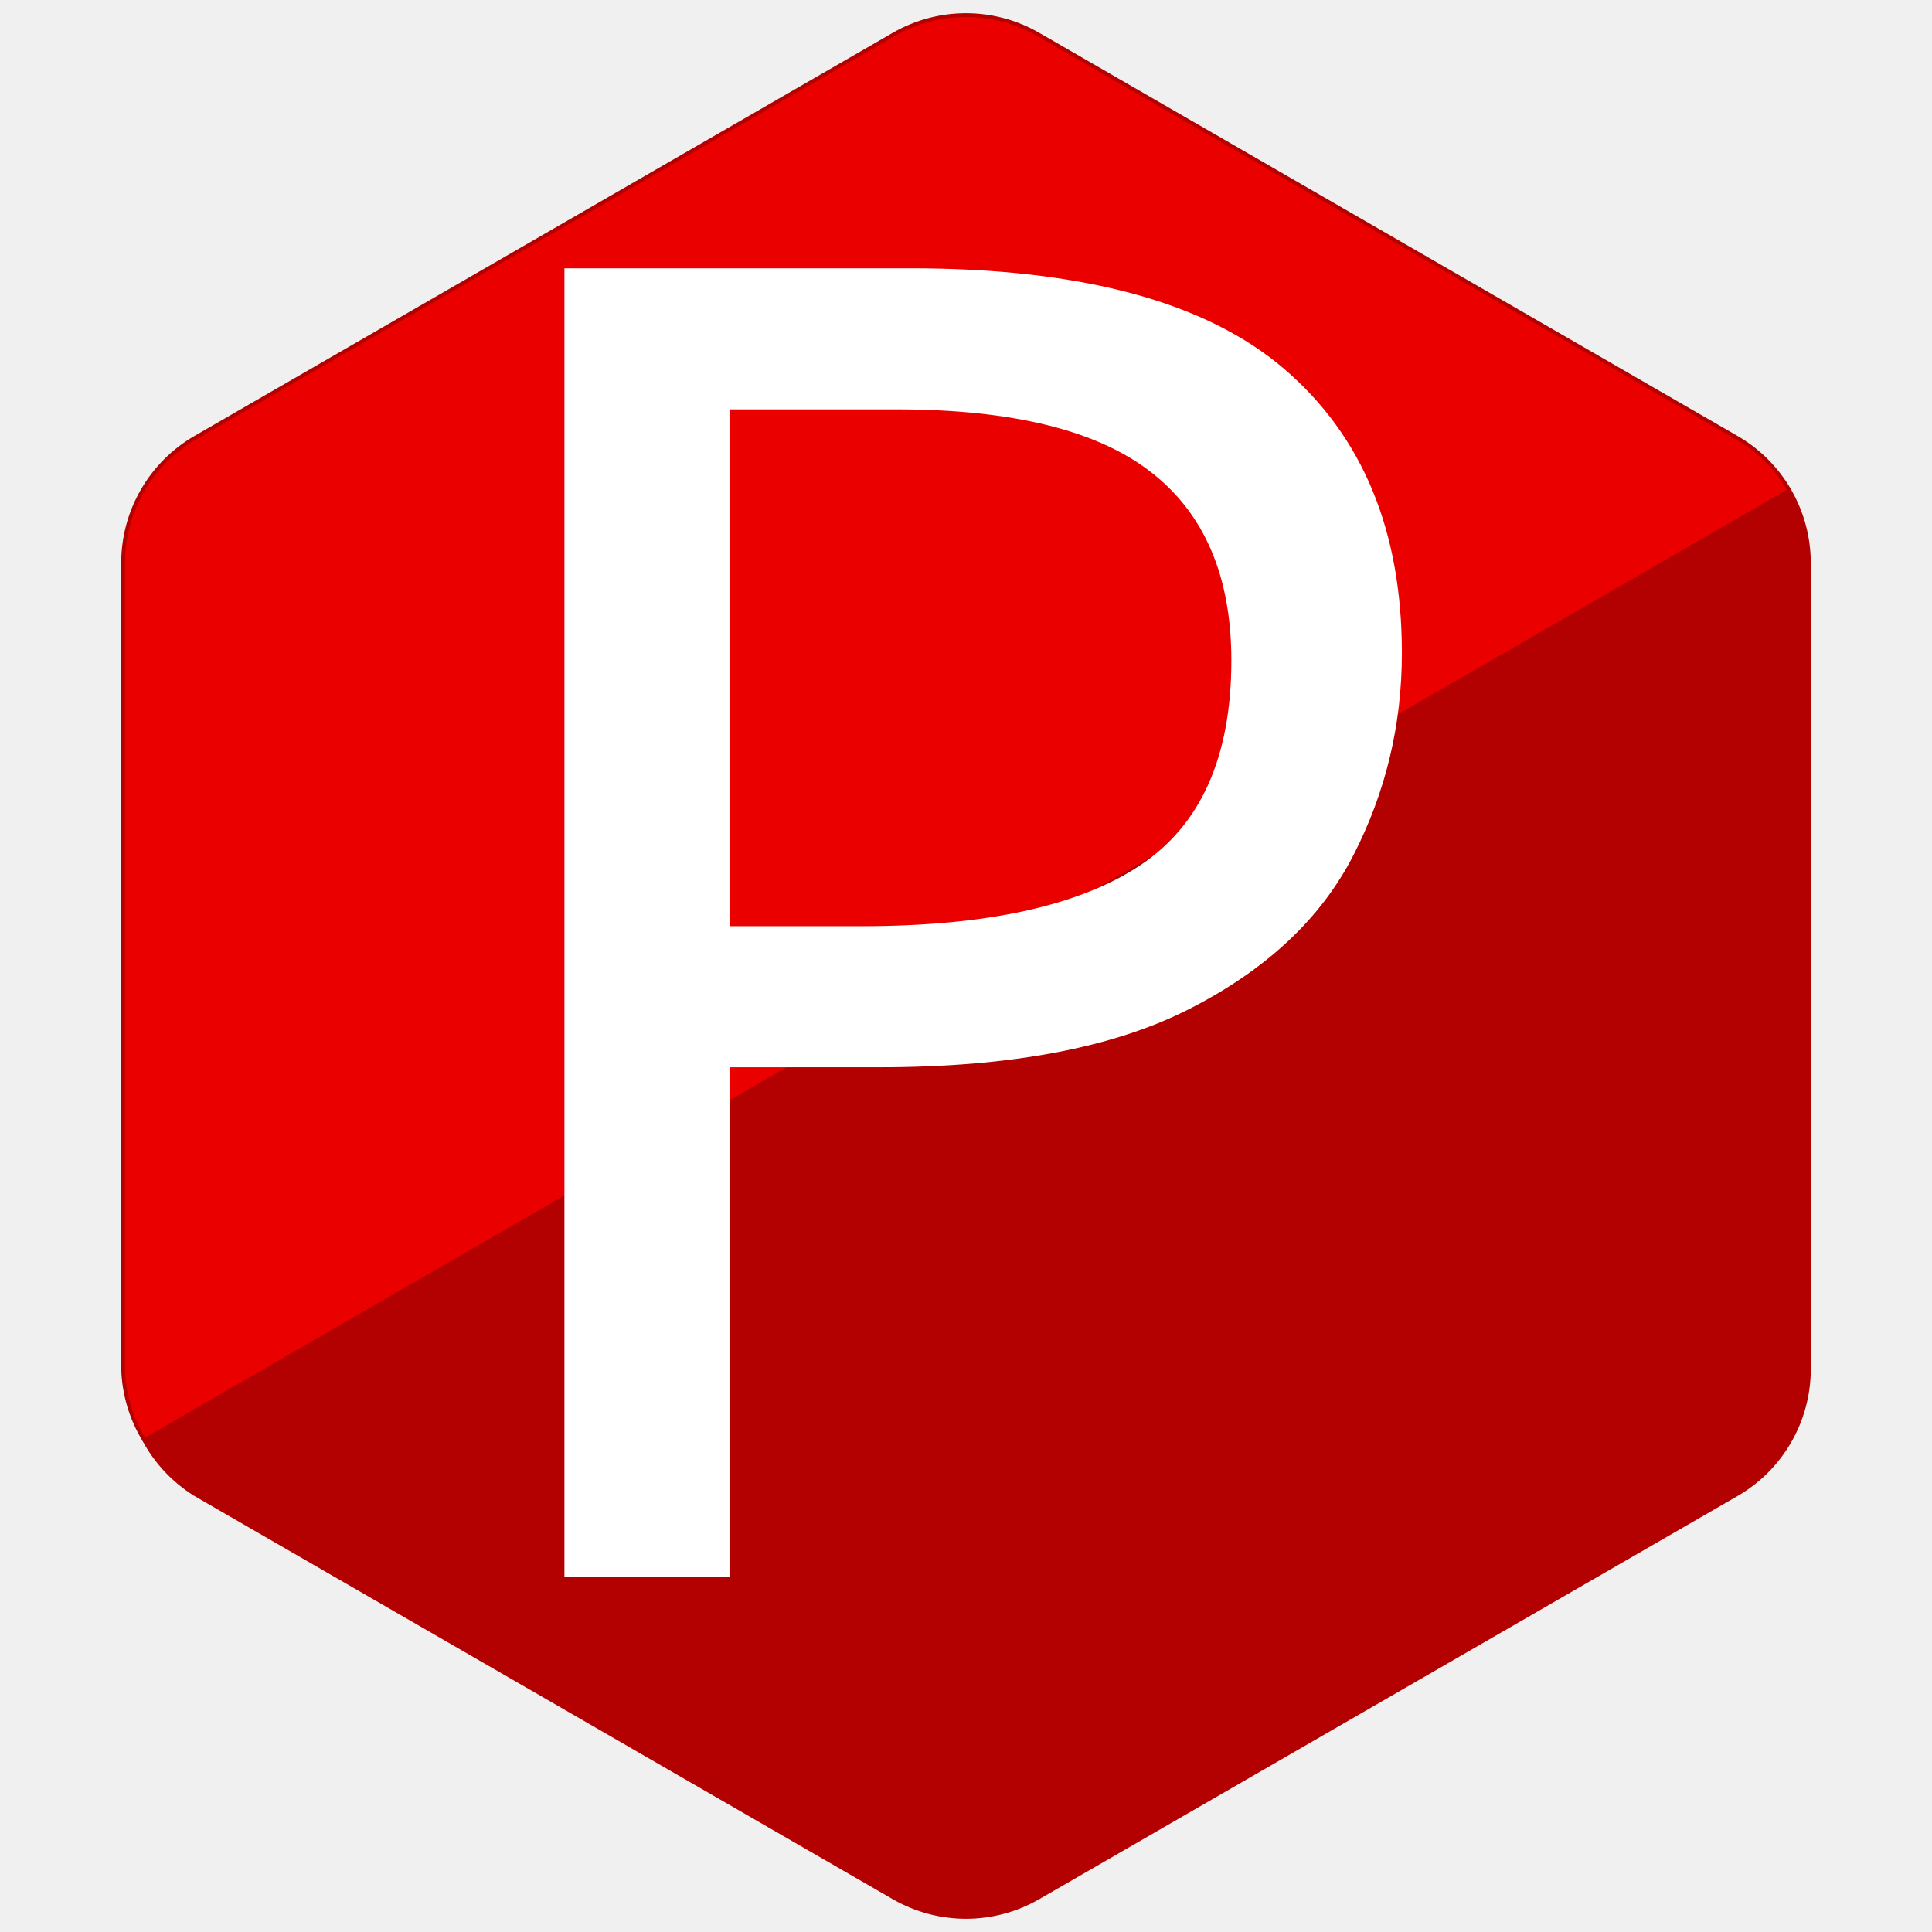
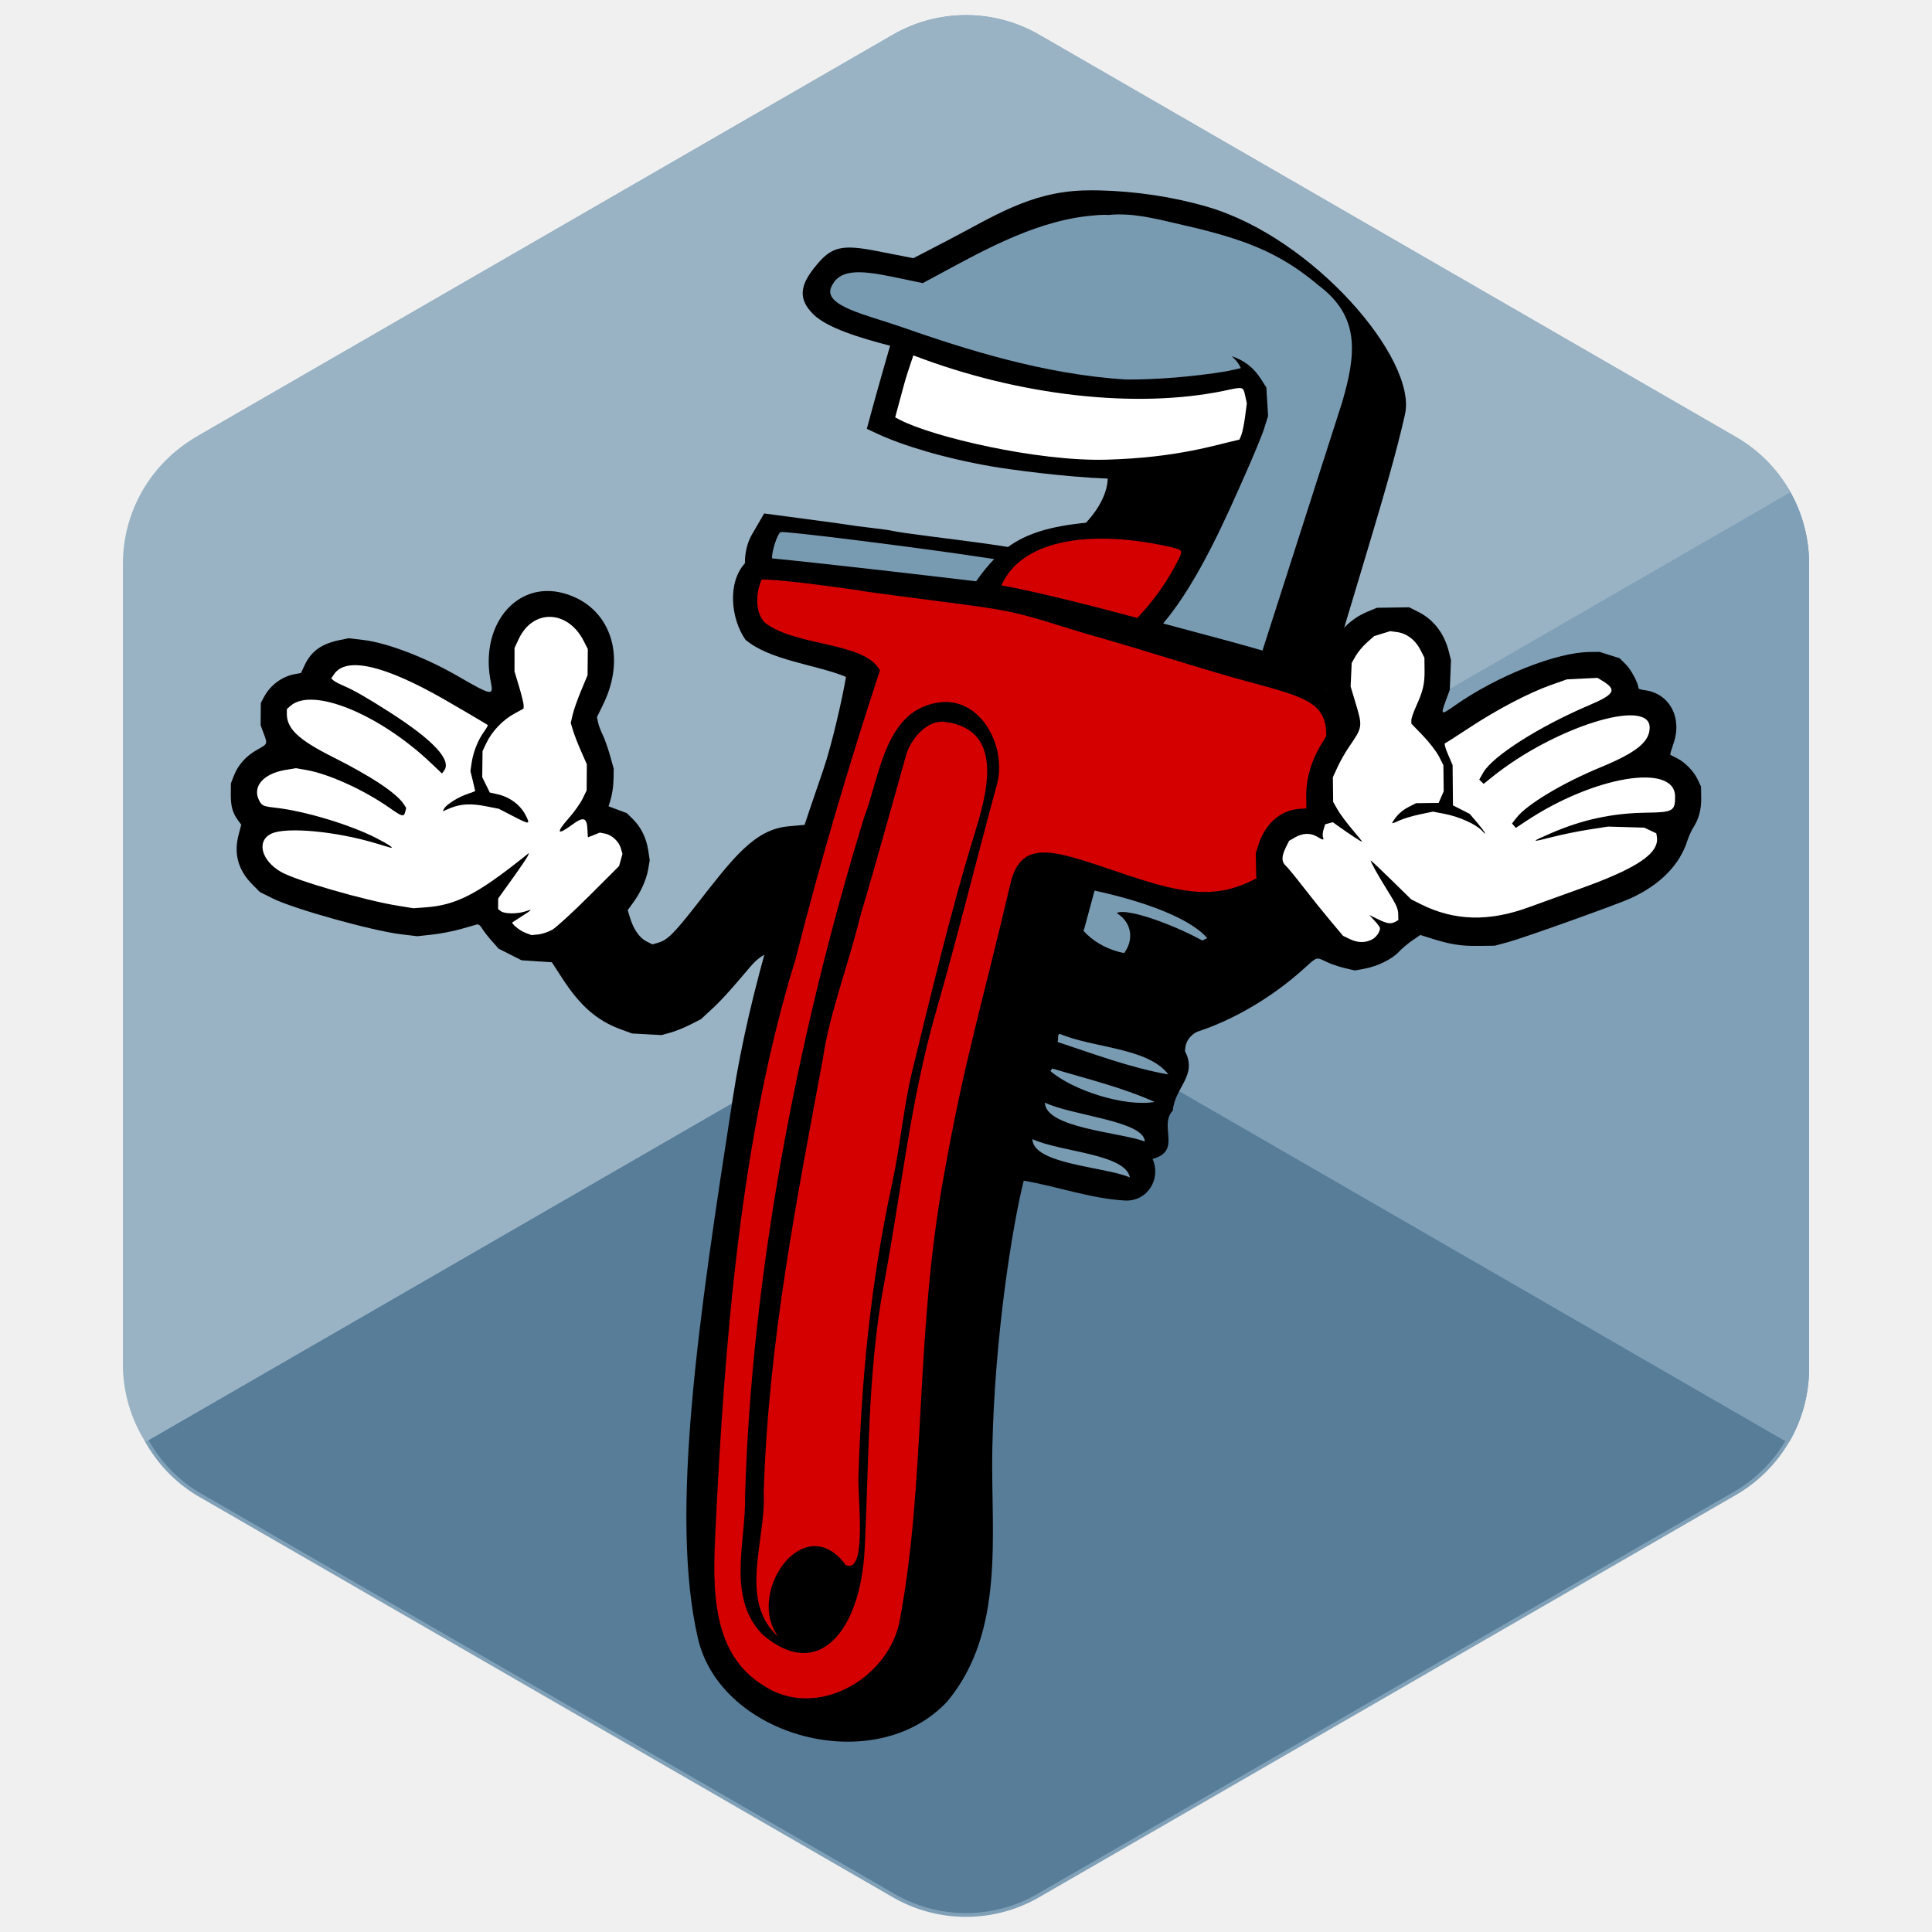
<svg xmlns="http://www.w3.org/2000/svg" viewBox="0 0 128 128" version="1.1" id="svg8" xml:space="preserve">
-   <defs id="defs12" />
-   <g id="g4447" transform="matrix(1.007086,0,0,1.007086,115.6285,51.18188)">
-     <g id="g5141-5" transform="translate(-254.6506,1.218547)">
-       <path id="path349-2-5-6-0-0-8" style="fill:#eb0000;fill-opacity:1;stroke-width:0.248;stroke-linecap:round;stroke-linejoin:round;paint-order:markers fill stroke;stop-color:#000000;stroke:#b30000;stroke-opacity:1;stroke-dasharray:none" d="m 152.696,-23.255 a 9.523,9.523 0 0 0 -4.762,8.246 l 8.5e-4,53.035 a 9.523,9.523 0 0 0 1.398,4.684 l 108.226,-62.484 a 9.523,9.523 0 0 0 -3.483,-3.48 L 208.146,-49.772 a 9.523,9.523 0 0 0 -9.523,6.69e-4 z" />
-       <path id="path349-2-5-6-4-4" style="fill:#b30000;fill-opacity:1;stroke-width:0.248;stroke-linecap:round;stroke-linejoin:round;paint-order:markers fill stroke;stop-color:#000000;stroke:#b30000;stroke-opacity:1;stroke-dasharray:none" d="m 149.338,42.72 a 9.523,9.523 0 0 0 3.357,3.553 l 45.929,26.518 a 9.523,9.523 0 0 0 9.523,-6.6e-4 l 45.928,-26.517 a 9.523,9.523 0 0 0 4.762,-8.246 l -8.2e-4,-53.035 a 9.523,9.523 0 0 0 -1.273,-4.756 z" />
+   <defs id="defs12">
+     <filter style="color-interpolation-filters:sRGB;" id="filter1090" x="0" y="0" width="1" height="1">
+       <feColorMatrix values="1.415 0 0 0.106 -0.208 0 1.415 0 0.106 -0.208 0 0 1.415 0.106 -0.208 0 0 0 1 0" id="feColorMatrix1088" />
+     </filter>
+   </defs>
+   <g id="g8552">
+     <g id="g2909-0-4-7-0-0-3-6" transform="matrix(3.779528,0,0,3.779528,-381.9844,33.10588)">
+       <path id="path349-2-5-6-4-8-1-7-8-7-0-7-0-6" style="fill:#577d99;fill-opacity:1;stroke:#80a0b7;stroke-width:0.066;stroke-linecap:round;stroke-linejoin:round;stroke-dasharray:none;stroke-opacity:1;paint-order:markers fill stroke;stop-color:#000000" d="m 103.626,16.473 a 2.533,2.533 0 0 0 0.893,0.945 l 12.215,7.052 a 2.533,2.533 0 0 0 2.532,-1.75e-4 l 12.214,-7.052 a 2.533,2.533 0 0 0 1.266,-2.193 L 132.746,1.121 A 2.533,2.533 0 0 0 132.408,-0.144 Z" />
+       <path id="path349-2-5-6-0-0-4-1-2-8-2-3-8-2-3-7" style="fill:#80a0b7;fill-opacity:1;stroke:#80a0b7;stroke-width:0.066;stroke-linecap:round;stroke-linejoin:round;stroke-dasharray:none;stroke-opacity:1;paint-order:markers fill stroke;stop-color:#000000" d="m 119.266,-8.122 a 2.533,2.533 0 0 0 -2.532,-1.81e-4 l -12.215,7.052 a 2.533,2.533 0 0 0 -0.893,0.945 l 28.782,16.617 a 2.533,2.533 0 0 0 0.338,-1.265 l 2.2e-4,-14.104 a 2.533,2.533 0 0 0 -1.266,-2.193 z" />
+       <path id="path349-2-5-6-0-0-4-2-9-4-1-5-1-6-3" style="fill:#99b3c5;fill-opacity:1;stroke:#99b3c5;stroke-width:0.066;stroke-linecap:round;stroke-linejoin:round;stroke-dasharray:none;stroke-opacity:1;paint-order:markers fill stroke;stop-color:#000000" d="m 104.52,-1.07 a 2.533,2.533 0 0 0 -1.266,2.193 l 2.2e-4,14.104 a 2.533,2.533 0 0 0 0.372,1.246 l 28.782,-16.617 a 2.533,2.533 0 0 0 -0.926,-0.926 l -12.215,-7.052 a 2.533,2.533 0 0 0 -2.532,1.78e-4 z" />
    </g>
-     <text xml:space="preserve" style="font-style:normal;font-variant:normal;font-weight:normal;font-stretch:normal;font-size:120.524px;line-height:1.25;font-family:'Franklin Gothic Medium';-inkscape-font-specification:'Franklin Gothic Medium, Normal';font-variant-ligatures:normal;font-variant-caps:normal;font-variant-numeric:normal;font-variant-east-asian:normal;letter-spacing:0px;fill:#ffffff;stroke-width:3.013" x="-89.371" y="52.893" id="text4366-4">
-       <tspan id="tspan4364-1" x="-89.371" y="52.893" style="font-style:normal;font-variant:normal;font-weight:normal;font-stretch:normal;font-size:120.524px;font-family:'Franklin Gothic Medium';-inkscape-font-specification:'Franklin Gothic Medium, Normal';font-variant-ligatures:normal;font-variant-caps:normal;font-variant-numeric:normal;font-variant-east-asian:normal;fill:#ffffff;stroke-width:3.013">P</tspan>
-     </text>
+     <g id="g8534">
+       <path id="path1719-9-7" style="fill:#d40000;stroke-width:0.061;stroke-linecap:square;paint-order:markers fill stroke;stop-color:#000000" d="m 49.927,37.083 c -0.532,0.35 -0.883,0.925 -1.037,1.535 -0.213,0.834 -0.138,1.724 0.125,2.538 0.129,0.387 0.3,0.765 0.537,1.097 0.107,0.089 0.223,0.176 0.329,0.248 0.749,0.515 1.629,0.807 2.489,1.058 0.995,0.291 2.014,0.534 2.948,0.995 0.347,0.043 0.709,0.191 0.901,0.499 0.212,0.334 0.197,0.754 0.129,1.129 -0.13,0.673 -0.408,1.304 -0.671,1.933 -0.296,0.702 -0.626,1.396 -0.828,2.133 -0.067,0.254 -0.116,0.516 -0.1,0.779 -1.05,3.682 -2.28,7.307 -3.389,10.969 -0.616,2.031 -1.195,4.074 -1.687,6.142 -0.386,1.623 -0.714,3.26 -0.962,4.914 -0.594,3.837 -1.185,7.673 -1.703,11.521 -0.339,2.529 -0.649,5.069 -0.886,7.607 -0.097,1.024 -0.18,2.044 -0.25,3.071 -0.071,1.055 -0.126,2.117 -0.159,3.18 -0.031,1.047 -0.042,2.106 -0.021,3.158 0.034,1.677 0.144,3.371 0.395,5.037 0.05,0.335 0.109,0.675 0.173,1.011 0.128,0.656 0.263,1.317 0.523,1.936 0.141,0.347 0.31,0.682 0.502,1.004 0.018,0.029 0.063,0.104 0.081,0.132 0.132,0.209 0.273,0.412 0.423,0.608 0.041,0.051 0.1,0.129 0.15,0.189 0.788,0.967 1.79,1.748 2.886,2.336 0.118,0.063 0.259,0.135 0.388,0.198 0.529,0.258 1.094,0.477 1.648,0.646 0.19,0.058 0.381,0.111 0.58,0.16 0.578,0.144 1.167,0.243 1.76,0.296 0.138,0.012 0.301,0.023 0.449,0.03 0.199,0.009 0.423,0.014 0.633,0.012 0.158,-0.002 0.309,-0.006 0.46,-0.015 0.688,-0.037 1.374,-0.142 2.039,-0.322 0.101,-0.027 0.227,-0.064 0.337,-0.098 1.331,-0.413 2.569,-1.156 3.514,-2.186 0.945,-1.141 1.64,-2.479 2.087,-3.89 0.44,-1.377 0.66,-2.816 0.768,-4.255 0.031,-0.412 0.053,-0.84 0.068,-1.259 0.09,-2.518 -0.073,-5.051 -0.001,-7.574 0.083,-3.249 0.346,-6.492 0.748,-9.716 0.276,-2.18 0.607,-4.355 1.056,-6.507 0.096,-0.462 0.204,-0.922 0.317,-1.38 1.702,0.284 3.355,0.799 5.05,1.117 0.636,0.116 1.279,0.21 1.926,0.234 0.517,0.005 1.03,-0.245 1.338,-0.663 0.372,-0.487 0.45,-1.169 0.221,-1.735 -0.04,-0.098 -0.082,-0.195 -0.122,-0.292 0.333,-0.094 0.702,-0.176 0.94,-0.448 0.208,-0.243 0.203,-0.583 0.183,-0.884 -0.032,-0.467 -0.114,-0.96 0.058,-1.412 0.054,-0.154 0.148,-0.292 0.244,-0.419 0.058,-0.568 0.322,-1.084 0.593,-1.576 0.226,-0.418 0.472,-0.861 0.461,-1.351 -0.004,-0.305 -0.113,-0.597 -0.256,-0.862 -0.002,-0.383 0.101,-0.777 0.353,-1.073 0.329,-0.398 0.822,-0.596 1.275,-0.815 0.367,-0.177 0.759,-0.383 0.961,-0.756 0.093,-0.168 0.135,-0.358 0.153,-0.548 0.388,-0.61 0.594,-1.316 0.73,-2.02 0.12,-0.676 0.181,-1.369 0.101,-2.053 -0.034,-0.246 -0.08,-0.502 -0.229,-0.707 -0.089,-0.172 -0.179,-0.344 -0.268,-0.515 0.194,0.091 0.394,0.169 0.583,0.267 0.884,0.611 1.976,0.875 3.042,0.838 1.434,-0.047 2.84,-0.581 3.97,-1.459 0.516,-0.401 0.97,-0.881 1.339,-1.419 1.099,-1.211 1.88,-2.675 2.476,-4.188 0.103,-0.264 0.201,-0.525 0.293,-0.788 0.35,-0.992 0.64,-2.004 0.913,-3.012 0.082,-0.306 -0.138,-0.408 -0.062,-0.715 0.023,-0.505 -0.121,-1.024 -0.444,-1.418 -0.398,-0.493 -1.819,-0.476 -2.395,-0.716 -0.89,-0.367 -3.092,-2.684 -3.998,-3.004 -8.664,-2.627 -14.867,-3.839 -23.533,-6.459 -1.171,-0.352 -2.342,-0.708 -3.515,-1.049 -3.375,-0.271 -6.751,-0.556 -10.108,-1.005 l -0.009,0.005 z" />
+       <path id="path3785-8-0" style="fill:#799bb2;fill-opacity:1;stroke-width:0.061;stroke-linecap:square;paint-order:markers fill stroke;stop-color:#000000" d="m 71.604,13.52 c -0.556,0.064 -1.393,0.428 -1.91,0.475 -0.607,0.057 -1.224,0.141 -1.828,0.264 -0.132,0.027 -0.257,0.055 -0.381,0.084 -0.243,0.055 -0.485,0.119 -0.717,0.186 -0.493,0.143 -0.983,0.319 -1.453,0.51 -0.562,0.229 -1.13,0.494 -1.678,0.771 -0.859,0.44 -1.713,0.89 -2.57,1.334 -0.905,0.29 -1.932,-0.204 -2.949,-0.381 -0.229,-0.036 -0.458,-0.067 -0.689,-0.082 -0.045,-0.002 -0.108,-0.005 -0.16,-0.006 -0.494,-0.019 -1.103,-0.157 -1.529,0.109 -0.517,0.319 -0.872,0.824 -1.248,1.287 -0.271,0.339 -0.543,0.674 -0.729,1.066 -0.011,0.024 -0.042,0.093 -0.059,0.135 -0.18,0.437 0.261,0.649 0.242,1.117 8.888,2.811 17.479,5.574 26.461,8.229 -0.792,3.318 -3.306,9.286 -4.092,12.605 -0.974,-0.216 -1.948,-0.434 -2.922,-0.65 -0.055,-0.039 -0.133,-0.037 -0.197,-0.059 -1.009,-0.23 -2.003,-0.523 -2.992,-0.826 -0.558,-0.176 -1.117,-0.35 -1.658,-0.574 -0.099,-0.045 -0.195,-0.096 -0.293,-0.145 -0.227,-0.584 -0.278,-1.214 -0.348,-1.83 -0.021,-0.2 -0.042,-0.401 -0.062,-0.602 -0.624,-0.112 -1.25,-0.22 -1.873,-0.305 -2.035,-0.289 -4.076,-0.52 -6.111,-0.807 -0.506,-0.072 -1.004,-0.189 -1.512,-0.25 -0.766,-0.1 -1.536,-0.172 -2.299,-0.299 -1.591,-0.23 -3.186,-0.432 -4.779,-0.645 -0.174,-0.023 -0.348,-0.045 -0.521,-0.068 -0.285,0.499 -0.582,0.985 -0.854,1.492 -0.263,0.57 -0.366,1.213 -0.309,1.838 -0.015,0.074 0.065,0.064 0.115,0.08 1.017,0.235 2.032,0.476 3.051,0.701 1.45,0.191 2.902,0.363 4.348,0.588 0.817,0.133 1.641,0.229 2.461,0.342 1.853,0.245 3.709,0.472 5.561,0.736 1.097,0.16 2.189,0.363 3.256,0.668 1.511,0.422 2.995,0.936 4.508,1.352 2.321,0.662 4.626,1.389 6.936,2.084 1.174,0.352 2.357,0.69 3.543,1.008 0.95,0.262 1.907,0.512 2.82,0.887 0.56,0.234 1.115,0.552 1.473,1.057 0.34,0.483 0.438,1.089 0.436,1.668 10e-4,0.388 -0.035,0.776 -0.084,1.16 l 3.471,1.01 c -0.125,-0.428 -0.279,-0.849 -0.465,-1.254 -0.027,-0.058 -0.067,-0.145 -0.102,-0.213 -0.565,-1.148 -1.397,-2.161 -2.404,-2.949 -0.281,-0.23 -0.563,-0.461 -0.844,-0.691 0.307,-1.185 0.617,-2.367 0.969,-3.539 0.67,-2.282 1.352,-4.562 2.025,-6.844 0.189,-0.604 0.386,-1.189 0.557,-1.797 -0.169,-4.198 0.282,-4.374 0.904,-8.926 -0.021,-0.036 -0.06,-0.105 -0.088,-0.154 -0.677,-1.174 -1.542,-3.235 -2.512,-4.18 -0.098,-0.096 -0.215,-0.205 -0.322,-0.305 -0.374,-0.345 -0.767,-0.681 -1.162,-0.99 -1.895,-1.481 -4.044,-2.62 -6.295,-3.457 -1.147,-0.425 -2.35,-0.777 -3.557,-1.043 -1.009,-0.223 -2.023,-0.387 -3.053,-0.494 -0.977,-0.101 -2.961,0.849 -2.961,-0.139 0,-0.309 -0.231,-0.378 -0.564,-0.34 z m -0.85,44.547 -4.463,18.967 8.906,2.123 6.014,-18.568 z" />
+       <path style="fill:#ffffff;stroke-width:0.096;stroke-linecap:square;paint-order:markers fill stroke;stop-color:#000000" d="m 60.51,23.54 c -0.051,0.004 -0.514,0.885 -0.82,2.012 l -0.384,2.094 c 0.008,0.973 9.63,2.897 13.91,3.098 0.75,0.029 5.218,-0.719 6.143,-0.921 0.513,-0.112 1.579,-0.074 2.08,-0.212 l 0.873,-0.468 0.182,-0.329 c 0.09,-0.163 0.344,-0.618 0.408,-1.106 0.182,-0.486 -0.014,-1.118 -0.052,-1.59 -0.137,-0.63 -0.526,-0.753 -1.818,-0.333 l -1.197,0.207 -2.256,0.204 c -5.861,0.161 -11.75,-0.997 -17.069,-2.656 z" id="path3989-2" />
+       <path id="path1354-9-1-1" style="fill:#000000;stroke-width:0.102" d="m 72.797,12.613 c -0.352,-0.008 -0.705,-0.003 -1.057,0.006 -3.552,0.129 -5.931,1.737 -9.01,3.336 l -2.215,1.15 -2.471,-0.482 c -2.222,-0.435 -2.932,-0.278 -3.904,0.883 -0.957,1.141 -1.464,2.146 -0.236,3.336 0.893,0.865 2.988,1.53 5.068,2.062 0,0 -0.769,2.654 -1.197,4.232 l -0.346,1.273 0.699,0.328 c 1.662,0.775 4.437,1.625 7.617,2.172 1.113,0.191 4.743,0.691 7.643,0.799 -0.013,0.733 -0.39,1.799 -1.439,2.924 -2.439,0.242 -3.967,0.735 -5.166,1.607 -0.868,-0.144 -2.147,-0.325 -5.119,-0.699 -1.187,-0.15 -2.298,-0.31 -2.467,-0.355 -0.168,-0.046 -0.845,-0.143 -1.506,-0.217 -0.66,-0.074 -1.268,-0.154 -1.352,-0.176 -0.083,-0.022 -1.404,-0.204 -2.934,-0.406 l -2.779,-0.367 -0.836,1.443 c -0.281,0.486 -0.449,1.207 -0.436,1.854 -1.185,1.297 -0.926,3.697 0.037,5.072 1.63,1.374 4.692,1.644 6.658,2.457 -0.191,1.178 -0.901,4.399 -1.506,6.158 -2.415,7.026 -4.841,14.313 -5.99,21.727 -2.247,14.49 -4.213,27.585 -2.314,35.813 1.511,6.548 11.724,9.32 16.523,4.182 3.879,-4.677 2.869,-11.119 2.982,-16.734 0.151,-7.476 1.332,-14.774 2.08,-17.771 2.236,0.389 4.448,1.189 6.699,1.318 1.489,0.079 2.426,-1.419 1.836,-2.758 1.985,-0.531 0.376,-2.183 1.344,-3.203 0.122,-1.533 1.655,-2.32 0.807,-3.928 0.028,-1.87 2.549,-1.272 2.734,-3.078 0.922,-1.449 1.112,-4.294 0.58,-4.945 2.651,1.843 6.779,0.676 8.643,-2.057 2.233,-2.467 3.143,-5.859 3.977,-9.004 0.046,-1.081 -0.855,-1.458 -1.902,-1.719 1.296,2.9 -1.342,6.637 -2.793,9.209 -0.58,1.377 -4.895,3.707 -4.768,3.129 4.928,-1.761 7.211,-7.208 7.623,-12.055 l -0.086,-0.291 c -0.713,-0.176 -1.47,-0.313 -2.076,-0.559 -0.451,-0.657 -0.995,-1.266 -1.646,-1.799 L 87.881,45.729 C 89.327,40.308 92.049,32.156 93.088,27.434 93.889,23.795 87.03,15.76 80.008,13.707 77.704,13.033 75.258,12.672 72.797,12.613 Z m 19.723,36.225 c 0.008,0.002 0.016,0.006 0.023,0.008 -0.022,-0.048 -0.041,-0.097 -0.064,-0.145 z m -0.041,-0.137 -0.016,-0.053 -0.293,-0.471 c 0.12,0.171 0.22,0.346 0.309,0.523 z M 74.102,14.207 c 1.476,-0.013 2.881,0.388 4.328,0.715 1.08,0.244 2.027,0.489 2.879,0.75 2.556,0.784 4.251,1.721 6.07,3.252 2.743,2.065 2.471,4.541 1.541,7.729 l -5.277,16.447 c -0.674,-0.191 -1.408,-0.405 -2.256,-0.633 l -4.309,-1.156 c 0.002,-0.011 0.009,-0.034 0.012,-0.045 2.364,-2.769 4.386,-7.541 5.363,-9.729 0.586,-1.311 1.178,-2.744 1.314,-3.184 L 84.014,27.555 83.957,26.611 83.898,25.668 83.551,25.125 c -0.497,-0.775 -1.099,-1.243 -1.951,-1.527 0.416,0.372 0.508,0.592 0.613,0.793 0,0 -0.64,0.139 -0.961,0.209 -2.188,0.36 -4.59,0.551 -6.637,0.544 -5.434,-0.33 -10.721,-2.021 -14.921,-3.492 -2.222,-0.778 -5.175,-1.378 -4.623,-2.631 0.515,-1.17 1.776,-1.159 4.102,-0.674 l 1.961,0.41 1.705,-0.918 c 3.08,-1.659 6.764,-3.627 10.627,-3.6 0.214,-0.02 0.426,-0.031 0.637,-0.033 z m -13.592,9.336 c 7.054,2.707 14.772,3.54 20.553,2.355 1.327,-0.29 1.299,-0.296 1.436,0.334 l 0.107,0.492 -0.117,0.887 c -0.064,0.488 -0.174,1.027 -0.244,1.199 L 82.117,29.125 c -1.568,0.345 -4.098,1.201 -8.824,1.33 -4.586,0.125 -11.525,-1.517 -13.686,-2.646 l -0.301,-0.158 0.555,-2.049 c 0.306,-1.127 0.652,-2.008 0.648,-2.059 z M 51.719,35.254 c 0.173,-0.099 9.118,1.02 13.518,1.691 l 0.631,0.096 c -0.414,0.424 -0.803,0.91 -1.199,1.469 -2.852,-0.337 -9.689,-1.139 -13.516,-1.516 -0.04,-0.399 0.331,-1.606 0.566,-1.74 z m -1.26,3.148 c 0.327,-0.033 1.419,0.068 2.82,0.225 l 0.994,0.127 c 1.46,0.188 2.727,0.365 2.814,0.393 0.088,0.028 2.284,0.324 4.881,0.656 4.786,0.613 5.202,0.697 8.514,1.732 1.023,0.32 1.931,0.594 2.018,0.609 0.087,0.015 1.429,0.408 2.982,0.873 1.553,0.465 4.695,1.462 7.018,2.092 4.296,1.164 5.533,1.46 5.354,4.113 -0.85,3.302 -1.712,7.342 -4.416,8.861 -2.711,1.523 -4.855,1.188 -8.648,-0.072 -4.645,-1.543 -7.09,-2.698 -7.85,0.545 -1.909,8.153 -3.025,11.58 -4.396,19.275 -1.961,10.685 -1.161,20.276 -2.973,29.729 -0.87,3.792 -5.604,6.412 -9.029,4.08 -3.386,-2.088 -3.322,-6.386 -3.156,-9.904 0.615,-13.074 1.718,-26.538 5.309,-38.146 1.636,-6.472 3.54,-12.897 5.6,-19.166 -0.978,-1.919 -5.55,-1.566 -7.613,-3.164 -0.692,-0.682 -0.6,-2.045 -0.221,-2.857 z m 11.973,8.111 c -3.815,0.35 -4.1,4.84 -5.184,7.646 -4.562,14.871 -7.462,30.612 -7.885,44.949 0.069,3.055 -1.251,6.734 1.178,9.205 3.74,3.183 6.471,-0.372 6.74,-5.604 0.299,-5.8 0.185,-11.8 1.283,-17.627 1.132,-6.008 1.737,-12.099 3.432,-17.996 1.45,-5.047 2.692,-10.116 4.059,-15.135 0.63,-2.316 -0.896,-5.606 -3.623,-5.439 z m 0.139,1.312 c 4.131,0.498 2.748,4.966 1.965,7.52 -1.579,5.149 -2.797,10.316 -4.072,15.506 -0.601,2.448 -0.797,4.967 -1.365,7.59 -1.452,6.708 -2.029,13.065 -2.225,19.406 -0.046,1.499 0.579,6.469 -0.836,5.842 -2.78,-3.773 -6.668,1.902 -4.459,4.76 -2.697,-2.382 -0.815,-6.404 -0.982,-9.545 0.313,-10.121 2.231,-19.616 3.938,-28.861 0.396,-2.778 1.676,-6.149 2.41,-9.156 1.215,-4.125 1.972,-6.903 3.096,-10.883 0.28,-0.992 1.356,-2.319 2.531,-2.178 z m 9.947,11.182 c 2.685,0.571 7.026,1.858 7.848,3.732 -1.686,-1.121 -5.577,-2.655 -6.385,-2.25 1.747,1.087 0.71,3.477 -1.119,3.408 -1.076,0.461 3.177,1.093 4.232,1.764 1.836,0.646 2.389,1.248 0.219,0.305 -2.251,-1.444 -7.82,-0.515 -5.494,-4.377 0.231,-0.861 0.464,-1.722 0.699,-2.582 z m -1.273,7.35 c 1.613,0.601 6.2,0.986 5.992,2.346 -1.713,-0.799 -5.471,-0.964 -5.992,-2.346 z M 70.225,68.5 c 2.185,0.934 5.853,0.911 7.178,2.684 -2.455,-0.427 -4.933,-1.356 -7.346,-2.154 0.094,-0.111 -0.037,-0.523 0.168,-0.529 z m -0.502,2.293 c 2.273,0.682 4.607,1.243 6.773,2.213 -1.999,0.343 -5.439,-0.776 -6.906,-2.049 l 0.117,-0.146 z m -0.494,2.254 c 1.689,0.855 6.571,1.2 6.617,2.578 -1.684,-0.617 -6.596,-0.892 -6.617,-2.578 z m -0.828,2.424 c 1.854,0.858 6.16,0.963 6.457,2.539 -1.6,-0.714 -6.42,-0.858 -6.457,-2.539 z" />
+       <path style="fill:#d40000;fill-opacity:1;stroke-width:0.077;stroke-linecap:square;paint-order:markers fill stroke;stop-color:#000000" d="m 66.346,38.785 c 2.137,0.365 6.392,1.451 9.007,2.157 0.523,-0.572 1.617,-1.722 2.673,-3.774 0.382,-0.742 0.295,-0.719 -0.371,-0.9 -4.977,-1.164 -9.881,-0.701 -11.31,2.517 z" id="path3993-6" />
+       <g id="g1668-7-4" transform="matrix(0.1018191,-0.00122642,0.00122642,0.1018191,-77.79513,160.6534)">
+         <path id="path1660-5-9" style="opacity:1;fill:#ffffff;stroke-width:0.6;stroke-linecap:square;paint-order:markers fill stroke;stop-color:#000000" d="m 1680.895,-1148.801 c -3.623,1.069 -7.246,2.141 -10.869,3.209 -3.188,2.806 -6.585,5.414 -9.314,8.695 -1.872,2.111 -3.471,4.444 -4.823,6.918 -0.552,1.003 -1.225,1.969 -1.702,2.994 -0.309,5.335 -0.619,10.67 -0.926,16.006 1.741,6.225 3.658,12.403 5.238,18.671 0.733,3.03 1.252,6.356 -0.086,9.302 -1.655,3.73 -4.248,6.931 -6.52,10.291 -3.476,5.095 -6.494,10.499 -9.04,16.116 -0.6,1.335 -1.316,2.644 -1.846,3.995 v 16.867 c 1.912,3.413 3.686,6.918 6,10.085 1.762,2.514 3.609,4.969 5.539,7.356 -3.185,-2.247 -6.318,-4.565 -9.449,-6.887 -2.33,0.585 -4.659,1.171 -6.988,1.756 -0.826,2.745 -2.076,5.422 -2.178,8.33 -3.098,-2.057 -6.946,-2.974 -10.629,-2.359 -3.2,0.44 -6.05,2.05 -8.803,3.642 -0.666,0.418 -1.452,0.722 -2.047,1.209 -1.731,3.66 -4.043,7.163 -4.701,11.226 -0.507,2.716 0.288,5.714 2.391,7.578 2.593,2.742 4.843,5.788 7.194,8.736 5.165,6.749 10.302,13.521 15.59,20.175 4.649,5.896 9.46,11.662 14.208,17.479 3.666,1.752 7.255,3.969 11.377,4.426 3.808,0.498 7.848,-0.348 11.023,-2.539 2.466,-1.846 4.529,-4.544 4.94,-7.664 0.258,-1.143 -0.478,-2.27 -1.016,-3.109 2.657,1.171 5.745,2.044 8.575,0.939 1.569,-0.605 2.993,-1.519 4.489,-2.277 -0.138,-3.039 0.232,-6.16 -0.653,-9.117 -1.207,-3.806 -3.406,-7.187 -5.397,-10.615 -2.251,-3.733 -4.524,-7.454 -6.661,-11.254 6.007,5.948 12.001,12.028 17.998,18.031 5.388,2.793 10.738,5.714 16.466,7.769 11.072,4.141 23.072,5.682 34.838,4.628 9.985,-0.834 19.745,-3.415 29.134,-6.841 12.831,-4.54 25.731,-8.882 38.555,-13.439 9.697,-3.562 19.382,-7.301 28.445,-12.297 4.782,-2.708 9.562,-5.749 13.013,-10.108 2.306,-2.899 3.656,-6.692 3.045,-10.41 -0.155,-1.099 -0.311,-2.198 -0.466,-3.297 -3.037,-1.48 -6.072,-2.963 -9.107,-4.445 -8.091,-0.323 -16.184,-0.691 -24.273,-0.982 -8.214,1.18 -16.451,2.229 -24.594,3.842 -1.19,0.236 -2.382,0.461 -3.57,0.703 1.677,-0.617 3.367,-1.183 4.959,-1.713 7.388,-2.422 15.104,-4.32 22.686,-5.557 2.872,-0.458 5.612,-0.841 8.516,-1.14 5.945,-0.638 12.111,-0.903 18.166,-0.893 4.373,-0.071 8.802,0.065 13.107,-0.832 2.403,-0.499 4.811,-1.862 5.785,-4.221 1.089,-2.573 0.986,-5.444 0.969,-8.184 -0.124,-3.707 -2.047,-7.274 -5.073,-9.418 -4.086,-2.952 -9.236,-3.867 -14.165,-4.174 -8.944,-0.432 -17.856,1.135 -26.499,3.308 -15.49,4.027 -30.322,10.377 -44.258,18.211 -5.287,2.952 -10.363,6.258 -15.439,9.555 -0.578,-0.463 0.416,-0.937 0.618,-1.405 3.288,-4.401 7.795,-7.659 12.267,-10.756 8.652,-5.848 17.982,-10.794 27.348,-15.261 6.453,-3.083 13.071,-5.798 19.701,-8.47 7.122,-3.022 14.277,-6.2 20.55,-10.791 3.826,-2.845 7.372,-6.568 8.529,-11.328 0.739,-3.044 0.73,-6.575 -1.291,-9.15 -2.278,-2.929 -6.097,-4.004 -9.636,-4.367 -6.205,-0.589 -12.432,0.436 -18.482,1.757 -12.079,2.773 -23.712,7.239 -34.935,12.45 -15.454,7.237 -30.181,16.11 -43.492,26.81 -0.672,0.528 -1.345,1.056 -2.017,1.583 -0.735,-0.375 -0.222,-0.911 0.086,-1.42 1.157,-2.068 2.395,-4.112 4.069,-5.809 4.697,-4.923 10.277,-8.892 15.898,-12.681 3.401,-2.269 6.838,-4.381 10.393,-6.481 12.367,-7.222 25.398,-13.621 38.688,-19.134 4.524,-1.927 9.189,-3.695 13.248,-6.523 1.809,-1.296 3.598,-3.25 3.368,-5.641 -0.259,-2.592 -2.427,-4.403 -4.384,-5.857 -1.94,-1.398 -4.012,-2.596 -6.023,-3.887 -6.969,0.262 -13.939,0.524 -20.908,0.781 -6.863,2.382 -13.826,4.51 -20.497,7.408 -13.299,5.694 -26.071,12.564 -38.42,20.084 -7.115,4.353 -14.03,9.032 -21.224,13.256 -1.381,0.496 -1.662,2.163 -1.362,3.439 0.84,4.074 2.763,7.809 4.281,11.654 0.306,0.748 0.736,1.471 0.585,2.309 l -0.081,26.118 c 3.846,2.011 7.691,4.026 11.537,6.039 0.538,0.647 1.077,1.294 1.615,1.941 -5.867,-2.928 -12.157,-4.975 -18.603,-6.16 -1.899,-0.365 -3.798,-0.84 -5.697,-1.139 -6.249,1.264 -12.574,2.267 -18.65,4.251 -0.807,0.266 -1.616,0.53 -2.414,0.823 2.18,-2.276 4.913,-3.914 7.757,-5.222 1.006,-0.467 1.982,-1.056 3.005,-1.448 h 15.425 c 1.371,-3.022 2.741,-6.045 4.109,-9.068 v -17.896 c -1.744,-3.401 -3.178,-6.986 -5.418,-10.107 -3.213,-4.705 -6.979,-9.001 -10.934,-13.091 -1.383,-1.47 -2.765,-2.939 -4.148,-4.409 -0.107,-1.184 0.123,-2.344 0.538,-3.45 1.586,-4.846 4.188,-9.278 5.862,-14.091 1.74,-4.634 2.534,-9.578 2.582,-14.518 0.038,-3.482 0.01,-6.964 0.018,-10.446 -1.915,-3.655 -3.418,-7.599 -6.138,-10.763 -3.439,-4.187 -8.457,-7.103 -13.87,-7.705 -1.423,-0.184 -2.855,-0.487 -4.274,-0.597 -0.11,0.032 -0.22,0.064 -0.33,0.097 z" />
+         <path id="path1597-8-1" style="fill:#000000" d="m 1695.01,-1162.256 -10.5,0.031 -10.5,0.033 -5.781,2.301 c -24.239,9.651 -34.211,35.986 -24.65,65.107 l 1.98,6.031 -1.572,3.041 c -0.865,1.672 -3.558,6.11 -5.986,9.863 -7.783,12.031 -11.448,23.559 -11.475,36.092 l -0.018,7.5 -4.748,0.299 c -12.172,0.768 -22.209,9.444 -26.725,23.102 l -1.785,5.402 0.059,7.598 0.059,7.6 2.047,6 c 2.77,8.12 3.054,7.381 -5.654,14.713 -42.961,36.171 -92.841,39.338 -113.879,7.23 l -0.734,-1.121 c -5.111,18.015 -9.836,36.417 -14.293,55.086 l 6.213,4.168 c 12.296,8.245 24.968,13.858 38.67,17.127 l 7.274,1.734 12,-0.047 12,-0.049 8.975,-2.207 c 26.06,-6.404 55.146,-22.321 78.176,-42.783 8.217,-7.301 7.617,-7.139 14.217,-3.824 2.767,1.39 8.043,3.269 11.725,4.178 l 6.693,1.652 6.373,-1.092 c 8.377,-1.435 18.02,-6.033 22.357,-10.658 1.916,-2.044 5.883,-5.314 8.814,-7.268 l 5.328,-3.553 7.672,2.508 c 11.972,3.915 18.828,5.065 30.17,5.055 l 10.5,-0.01 8.627,-2.203 c 9.96,-2.544 71.519,-23.72 80.238,-27.602 19.265,-8.575 32.023,-21.249 37.285,-37.035 0.917,-2.75 2.702,-6.575 3.969,-8.5 3.687,-5.604 5.383,-11.732 5.359,-19.375 l -0.022,-7.125 -2.033,-4.5 c -2.513,-5.563 -8.134,-11.512 -13.424,-14.207 -2.2,-1.121 -4.148,-2.169 -4.328,-2.328 -0.181,-0.159 0.832,-3.504 2.25,-7.436 6.024,-16.701 -2.407,-32.608 -18.422,-34.756 -2.2,-0.295 -4,-0.91 -4,-1.367 0,-3.147 -4.643,-12.16 -8.021,-15.572 l -4.027,-4.068 -6.496,-2.133 -6.498,-2.133 h -6.57 c -21.645,0 -60.442,14.901 -88.008,33.803 -9.166,6.285 -9.413,6.138 -5.752,-3.434 l 2.629,-6.869 0.5,-9.633 0.5,-9.631 -1.264,-5.369 c -2.818,-11.957 -9.549,-21.032 -19.432,-26.199 z m -12.549,15.373 4.531,0.68 c 6.243,0.936 11.699,5.173 14.879,11.555 l 2.635,5.287 v 8.145 c 0,8.944 -1.155,13.593 -5.869,23.625 -1.722,3.664 -3.131,7.65 -3.131,8.859 v 2.199 l 7.432,7.9 c 4.104,4.362 8.694,10.469 10.25,13.639 l 2.818,5.74 v 8.5 8.5 l -1.699,3.75 -1.699,3.75 h -7.354 -7.356 l -5.115,2.549 c -4.372,2.179 -7.935,5.565 -10.555,10.033 -0.349,0.596 1.512,0.056 4.135,-1.199 2.623,-1.255 8.757,-3.066 13.633,-4.023 l 8.865,-1.742 7.75,1.603 c 9.462,1.956 20.343,7.056 24.064,11.279 3.999,4.538 1.456,0.155 -3.055,-5.266 l -4.883,-5.867 -5.408,-2.832 -5.406,-2.83 0.041,-13.102 0.041,-13.104 -2.898,-6.951 c -1.672,-4.009 -2.468,-7.093 -1.879,-7.289 0.561,-0.187 7.715,-4.638 15.899,-9.889 18.161,-11.654 39.053,-22.294 53.256,-27.123 l 10.623,-3.613 10,-0.373 10,-0.375 3.201,2.012 c 9.439,5.933 7.804,8.864 -8.734,15.652 -32.57,13.368 -63.334,32.395 -69.562,43.023 l -2.682,4.576 1.408,1.408 1.408,1.408 5.771,-4.531 c 40.452,-31.75 102.689,-50.502 102.689,-30.941 0,9.292 -8.72,16.231 -32.1,25.545 -24.909,9.924 -48.319,23.567 -55.219,32.18 l -2.981,3.717 1.219,1.469 1.217,1.467 6.725,-4.35 c 44.464,-28.764 97.139,-36.871 97.139,-14.951 0,9.599 -1.453,10.396 -19,10.418 -21.994,0.028 -41.669,4.04 -62.301,12.705 -13.336,5.601 -13.183,5.879 1.305,2.346 6.323,-1.542 17.042,-3.591 23.82,-4.555 l 12.326,-1.752 11.785,0.484 11.787,0.486 3.889,1.899 3.889,1.898 0.332,2.346 c 1.51,10.667 -13.009,20.205 -50.332,33.066 -12.65,4.359 -27.682,9.587 -33.404,11.617 -26.27,9.32 -48.836,8.397 -70.596,-2.887 l -6,-3.111 -12.711,-12.766 c -6.991,-7.021 -12.946,-12.766 -13.236,-12.766 -0.656,0 4.317,9.274 9.81,18.291 6.53,10.719 7.537,12.965 7.588,16.924 l 0.049,3.715 -1.934,1.035 c -3.025,1.619 -5.353,1.253 -11.383,-1.789 l -5.598,-2.822 3.457,3.826 c 1.901,2.105 3.457,4.253 3.457,4.775 0,2.569 -2.615,6.109 -5.539,7.496 -4.487,2.129 -9.171,1.938 -14.262,-0.582 l -4.299,-2.127 -8.295,-10.121 c -4.562,-5.566 -12.364,-15.521 -17.34,-22.121 -4.976,-6.6 -9.996,-12.857 -11.156,-13.904 -2.716,-2.453 -2.672,-6.056 0.141,-11.629 l 2.25,-4.459 4,-2.236 c 4.966,-2.778 10,-2.873 14.273,-0.268 3.98,2.427 4.628,2.485 3.807,0.344 -0.349,-0.909 -0.137,-3.159 0.471,-5 l 1.105,-3.348 2.502,-0.629 2.502,-0.629 3.008,2.225 c 7.328,5.418 15.832,11.144 15.832,10.66 0,-0.291 -2.887,-3.987 -6.416,-8.215 -3.529,-4.228 -7.691,-9.987 -9.25,-12.799 l -2.834,-5.113 v -8 -8 l 3.193,-6.742 c 1.756,-3.708 5.188,-9.558 7.625,-13 8.905,-12.578 8.97,-12.979 4.566,-28.34 l -3.115,-10.867 0.441,-7.643 0.443,-7.643 2.666,-4.549 c 1.466,-2.502 4.806,-6.397 7.422,-8.654 l 4.758,-4.104 5.229,-1.545 z" />
+       </g>
+       <g id="g1668-7-4-4" transform="matrix(0.1018223,9.2790888e-4,-9.2790888e-4,0.1018223,-79.81354,158.0317)">
+         <path id="path1660-5-9-8" style="opacity:1;fill:#ffffff;stroke-width:0.6;stroke-linecap:square;paint-order:markers fill stroke;stop-color:#000000" d="m 1129.703,-1162.959 c -6.092,0.061 -11.964,2.936 -16.072,7.379 -2.858,2.991 -4.855,6.666 -6.472,10.443 -0.62,1.426 -1.356,2.827 -1.906,4.268 0.062,5.339 0.043,10.69 0.15,16.021 1.244,4.026 2.512,8.045 3.738,12.076 0.438,1.487 0.925,3.191 1.334,4.776 0.427,1.877 1.105,3.748 1.027,5.697 -3.8,2.152 -7.739,4.133 -11.095,6.967 -5.702,4.659 -10.436,10.578 -13.36,17.36 -0.653,1.46 -1.418,2.896 -2.002,4.37 -0.011,5.94 -0.024,11.88 -0.039,17.82 1.881,3.732 3.756,7.466 5.637,11.197 4.166,0.984 8.373,1.499 12.23,3.475 3.631,1.786 6.865,4.419 9.239,7.707 0.136,0.186 0.564,0.804 0.792,1.177 0.459,0.73 0.864,1.492 1.249,2.264 -5.26,-2.46 -10.383,-5.227 -15.602,-7.756 -6.944,-1.213 -13.882,-3.037 -20.987,-2.734 -2.637,0.095 -5.266,0.488 -7.805,1.208 3.257,-2.061 6.78,-3.68 10.457,-4.834 1.298,-0.565 2.812,-0.864 3.842,-1.883 0.317,-0.51 0.726,-1.005 0.417,-1.622 -0.938,-4.246 -2.094,-8.441 -3.15,-12.659 0.524,-4.093 1.006,-8.221 2.302,-12.159 1.421,-4.611 3.536,-9.011 6.341,-12.942 0.869,-1.419 1.935,-2.794 2.365,-4.419 0.183,-0.615 -0.121,-1.269 -0.409,-1.78 -3.897,-2.481 -7.959,-4.694 -11.937,-7.043 -14.014,-8.039 -27.979,-16.26 -42.813,-22.721 -8.435,-3.652 -17.126,-6.947 -26.227,-8.469 -5.331,-0.825 -11.011,-1.088 -16.099,0.997 -3,1.204 -5.515,3.457 -7.144,6.239 -0.706,1.077 -1.412,2.153 -2.118,3.23 1.538,1.349 2.92,2.929 4.797,3.826 3.656,2.005 7.63,3.337 11.298,5.32 9.075,4.702 17.728,10.163 26.376,15.598 8.406,5.432 16.735,11.079 24.165,17.814 3.087,2.89 6.175,5.948 8.126,9.749 0.852,1.693 1.428,3.943 0.151,5.581 -5.352,-5.046 -10.73,-10.077 -16.5,-14.648 -12.191,-9.729 -25.478,-18.191 -39.809,-24.404 -8.173,-3.463 -16.74,-6.314 -25.631,-7.067 -5.37,-0.397 -11.088,0.019 -15.803,2.853 -1.978,1.175 -3.532,2.9 -5.256,4.395 0.011,3.196 -0.21,6.488 0.901,9.55 1.727,5.163 5.801,9.094 10.05,12.29 8.837,6.558 19.002,10.93 28.716,15.98 6.29,3.259 12.465,6.64 18.519,10.36 5.016,3.11 10.057,6.421 14.53,10.376 2.051,1.797 3.882,3.85 5.274,6.203 0.127,0.54 -0.254,1.165 -0.324,1.738 0.015,0.862 -0.546,0.665 -1.076,0.293 -3.711,-2.072 -7.053,-4.729 -10.678,-6.944 -10.482,-6.596 -21.62,-12.17 -33.219,-16.518 -6.41,-2.389 -13.013,-4.34 -19.798,-5.305 -1.58,-0.239 -3.16,-0.566 -4.739,-0.751 -5.184,0.967 -10.528,1.499 -15.411,3.624 -4.436,1.861 -8.72,4.898 -10.69,9.433 -1.624,3.628 -1.135,7.935 0.795,11.346 0.932,1.933 2.533,3.598 4.631,4.218 3.59,1.094 7.388,1.073 11.072,1.655 3.354,0.457 6.664,1.044 9.932,1.694 11.848,2.412 23.592,5.747 35.02,9.862 4.537,1.648 9.027,3.435 13.411,5.458 -12.766,-3.349 -25.84,-5.564 -39.007,-6.495 -7.005,-0.423 -14.101,-0.629 -21.041,0.595 -3.6,0.637 -7.254,2.115 -9.575,5.059 -2.445,2.972 -2.884,7.186 -1.743,10.783 1.701,5.482 5.924,9.813 10.638,12.893 4.134,2.709 8.876,4.253 13.489,5.927 12.534,4.285 25.312,7.828 38.154,11.058 10.342,2.564 20.757,4.906 31.319,6.375 2.161,0.297 4.318,0.717 6.482,0.939 6.591,-0.566 13.25,-0.854 19.696,-2.462 10.566,-2.461 20.189,-7.801 29.099,-13.847 6.433,-4.352 12.598,-9.084 18.675,-13.916 -4.738,6.973 -9.667,13.814 -14.5,20.721 v 8.592 c 1.689,1.166 3.234,2.705 5.324,3.102 2.769,0.639 5.647,0.649 8.467,0.416 -1.258,0.863 -2.606,1.626 -3.791,2.578 -1.061,1.018 -0.677,2.729 0.211,3.736 2.03,2.377 4.679,4.166 7.436,5.598 1.941,0.914 4.006,1.528 6.003,2.306 3.022,-0.372 6.119,-0.448 9.015,-1.488 2.861,-0.943 5.736,-2.108 8.004,-4.15 5.927,-4.997 11.456,-10.443 16.985,-15.871 8.258,-8.25 16.391,-16.624 24.594,-24.928 0.807,-3 1.614,-6.001 2.424,-9 -0.902,-2.795 -1.433,-5.8 -3.215,-8.213 -2.577,-3.692 -6.623,-6.457 -11.135,-7.044 -0.967,-0.145 -1.951,-0.439 -2.908,-0.491 -1.877,0.781 -3.748,1.576 -5.63,2.342 -0.214,-2.96 -0.064,-6.139 -1.574,-8.805 -0.949,-1.656 -3.031,-2.412 -4.846,-1.904 -3.167,0.828 -5.697,3.05 -8.313,4.902 -0.595,0.467 0.464,-0.648 0.626,-0.896 3.763,-4.321 7.298,-8.889 10.07,-13.918 1.075,-2.178 2.102,-4.381 3.154,-6.57 -0.01,-5.961 -0.017,-11.922 -0.021,-17.883 -3.322,-7.452 -6.901,-14.82 -9.445,-22.587 -0.379,-1.331 -0.896,-2.655 -1.189,-3.989 0.601,-2.571 1.075,-5.175 1.865,-7.697 0.125,-0.378 0.361,-1.145 0.529,-1.672 1.542,-4.771 3.354,-9.434 5.253,-14.027 0.965,-2.438 2.03,-4.856 2.933,-7.305 v -17.779 c -2.228,-4.206 -4.183,-8.629 -7.316,-12.269 -4.355,-5.3 -10.646,-9.263 -17.575,-9.861 -0.776,-0.072 -1.555,-0.097 -2.334,-0.087 z" />
+         <path id="path1597-8-1-6" style="fill:#000000" d="m 1128.805,-1177.777 c -25.151,0.627 -42.611,27.278 -35.795,59.455 1.971,9.305 0.96,9.138 -21.504,-3.551 -21.153,-11.948 -45.98,-21.202 -61.547,-22.938 l -9.553,-1.064 -5.514,1.145 c -12.062,2.504 -18.859,7.397 -23.078,16.613 l -2.357,5.15 -3.67,0.688 c -8.525,1.599 -16.062,7.205 -20.18,15.01 l -2.102,3.986 v 7.254 7.254 l 2,5.262 c 2.69,7.077 2.799,6.79 -4.135,10.76 -7.159,4.099 -12.25,9.878 -14.94,16.955 l -1.926,5.066 v 6.84 c 0,7.764 1.23,12.229 4.635,16.818 l 2.359,3.18 -1.603,6.26 c -3.216,12.553 -0.252,23.148 9.06,32.397 l 5.049,5.014 8.5,4.135 c 13.79,6.706 64.923,20.458 83.83,22.545 l 10.33,1.141 9.67,-1.135 c 5.319,-0.624 13.722,-2.33 18.672,-3.789 4.949,-1.459 9.675,-2.851 10.502,-3.092 0.893,-0.26 2.204,0.749 3.228,2.482 0.949,1.606 3.794,5.221 6.324,8.035 l 4.6,5.117 7.506,3.709 7.506,3.709 9.857,0.557 9.859,0.557 6.955,10.5 c 11.795,17.806 22.845,27.248 38.326,32.746 l 7.334,2.605 9.613,0.436 9.613,0.434 5.887,-1.699 c 3.238,-0.935 8.989,-3.325 12.781,-5.311 l 6.894,-3.611 8.514,-8.049 c 8.275,-7.825 22.573,-25.703 24.461,-27.75 4.777,-5.181 6.786,-5.762 12.118,-9.001 13.037,-23.985 16.065,-58.812 22.804,-82.367 l -12.153,1.208 c -22.278,2.215 -36.105,21.233 -59.359,51.551 -14.305,18.65 -18.736,23.148 -24.514,24.879 l -3.965,1.188 -3.828,-1.879 c -4.527,-2.222 -8.484,-7.735 -10.779,-15.018 l -1.658,-5.26 3.523,-4.902 c 4.855,-6.758 8.452,-14.968 9.572,-21.85 l 0.942,-5.793 -1.02,-6.383 c -1.276,-7.986 -4.82,-15.083 -10.086,-20.193 l -4.07,-3.949 -5.971,-2.178 -5.969,-2.176 0.652,-2.09 c 1.59,-5.094 2.413,-10.535 2.453,-16.227 l 0.043,-6.137 -2.512,-8.67 c -1.382,-4.768 -3.576,-10.78 -4.877,-13.361 -1.3,-2.581 -2.694,-6.213 -3.096,-8.068 l -0.729,-3.373 4.111,-8.654 c 15.205,-31.996 3.528,-63.73 -26.398,-71.736 -3.859,-1.032 -7.608,-1.474 -11.201,-1.385 z m 2.732,16.82 h 0.01 c 8.124,0.193 16.435,5.406 21.713,15.564 l 2.668,5.139 v 8.5 8.5 l -4.104,10.084 c -2.257,5.546 -4.657,12.561 -5.334,15.588 l -1.232,5.504 1.529,4.912 c 0.841,2.702 3.253,8.737 5.361,13.412 l 3.834,8.5 0.01,8.5 0.012,8.5 -2.629,5.5 c -1.446,3.025 -5.368,8.65 -8.717,12.5 -8.559,9.841 -7.713,11.775 1.969,4.5 7.621,-5.726 9.782,-5.005 10.166,3.393 0.116,2.526 0.268,4.596 0.338,4.6 0.07,0 1.831,-0.703 3.912,-1.572 l 3.785,-1.582 3.309,0.621 c 4.555,0.855 9.113,4.958 10.445,9.404 l 1.113,3.715 -1.07,3.973 -1.068,3.971 -19.277,19.594 c -10.602,10.777 -21.336,20.781 -23.855,22.234 -2.52,1.453 -6.57,2.857 -9,3.119 l -4.42,0.479 -4.109,-1.51 c -3.702,-1.36 -9.363,-5.956 -8.31,-6.746 0.231,-0.174 3.007,-1.999 6.17,-4.057 6.747,-4.39 7.058,-4.866 2,-3.061 -4.934,1.761 -13.379,1.784 -15.76,0.043 l -1.891,-1.383 v -3.471 -3.473 l 9.197,-13.057 c 5.059,-7.182 9.508,-13.886 9.889,-14.896 l 0.692,-1.838 -4.438,3.596 c -29.319,23.746 -42.95,30.822 -62.44,32.416 l -8,0.654 -10.205,-1.549 c -21.563,-3.276 -66.149,-15.722 -76.022,-21.221 -13.141,-7.319 -16.513,-20.209 -6.527,-24.947 9.627,-4.568 41.8,-1.89 67.719,5.637 3.87,1.124 7.879,2.288 8.91,2.586 4.319,1.25 0.062,-1.712 -8.752,-6.086 -17.389,-8.63 -46.754,-17.122 -65.811,-19.031 -7.462,-0.748 -8.609,-1.261 -10.35,-4.627 -4.644,-8.981 2.595,-17.486 17.02,-19.998 l 6.775,-1.18 6.773,1.119 c 14.727,2.432 37.713,12.655 54.537,24.256 8.09,5.579 9.154,5.829 10.023,2.367 l 0.629,-2.506 -1.547,-2.363 c -4.713,-7.186 -21.247,-17.962 -46.817,-30.51 -22.088,-10.84 -29.861,-18.064 -29.861,-27.754 v -3.012 l 2.25,-2.049 c 14.035,-12.784 58.008,4.681 92.141,36.596 l 6.889,6.443 1.361,-1.859 c 5.039,-6.891 -7.109,-19.722 -35.641,-37.641 -14.592,-9.164 -23.564,-14.211 -30,-16.877 -3.025,-1.253 -6.132,-2.853 -6.904,-3.559 l -1.404,-1.283 1.732,-2.643 c 7.748,-11.826 32.549,-6.411 72.076,15.736 8.754,4.905 27.793,15.89 28.346,16.355 0.191,0.16 -1.093,2.385 -2.853,4.943 -3.747,5.447 -6.6,13.061 -7.535,20.107 l -0.666,5.016 1.603,6.264 c 0.882,3.445 1.605,6.415 1.605,6.602 0,0.186 -2.206,1.072 -4.9,1.967 -5.767,1.916 -13.729,6.972 -15.145,9.617 l -0.996,1.863 4.769,-2.061 c 6.768,-2.921 13.468,-3.358 23.271,-1.516 l 8.5,1.598 9.75,4.924 c 10.331,5.217 10.853,5.172 7.842,-0.682 -3.497,-6.799 -10.38,-11.905 -18.408,-13.658 l -5.184,-1.133 -2.496,-4.961 -2.496,-4.959 0.019,-8.5 0.018,-8.5 2.576,-5.5 c 3.492,-7.457 10.371,-14.794 17.756,-18.938 l 6.125,-3.438 v -2.189 c 0,-1.204 -1.378,-6.632 -3.064,-12.062 l -3.066,-9.873 -0.057,-7.643 -0.059,-7.644 2.678,-5.856 c 4.539,-9.925 12.479,-14.754 20.604,-14.56 z" />
+       </g>
+     </g>
  </g>
</svg>
